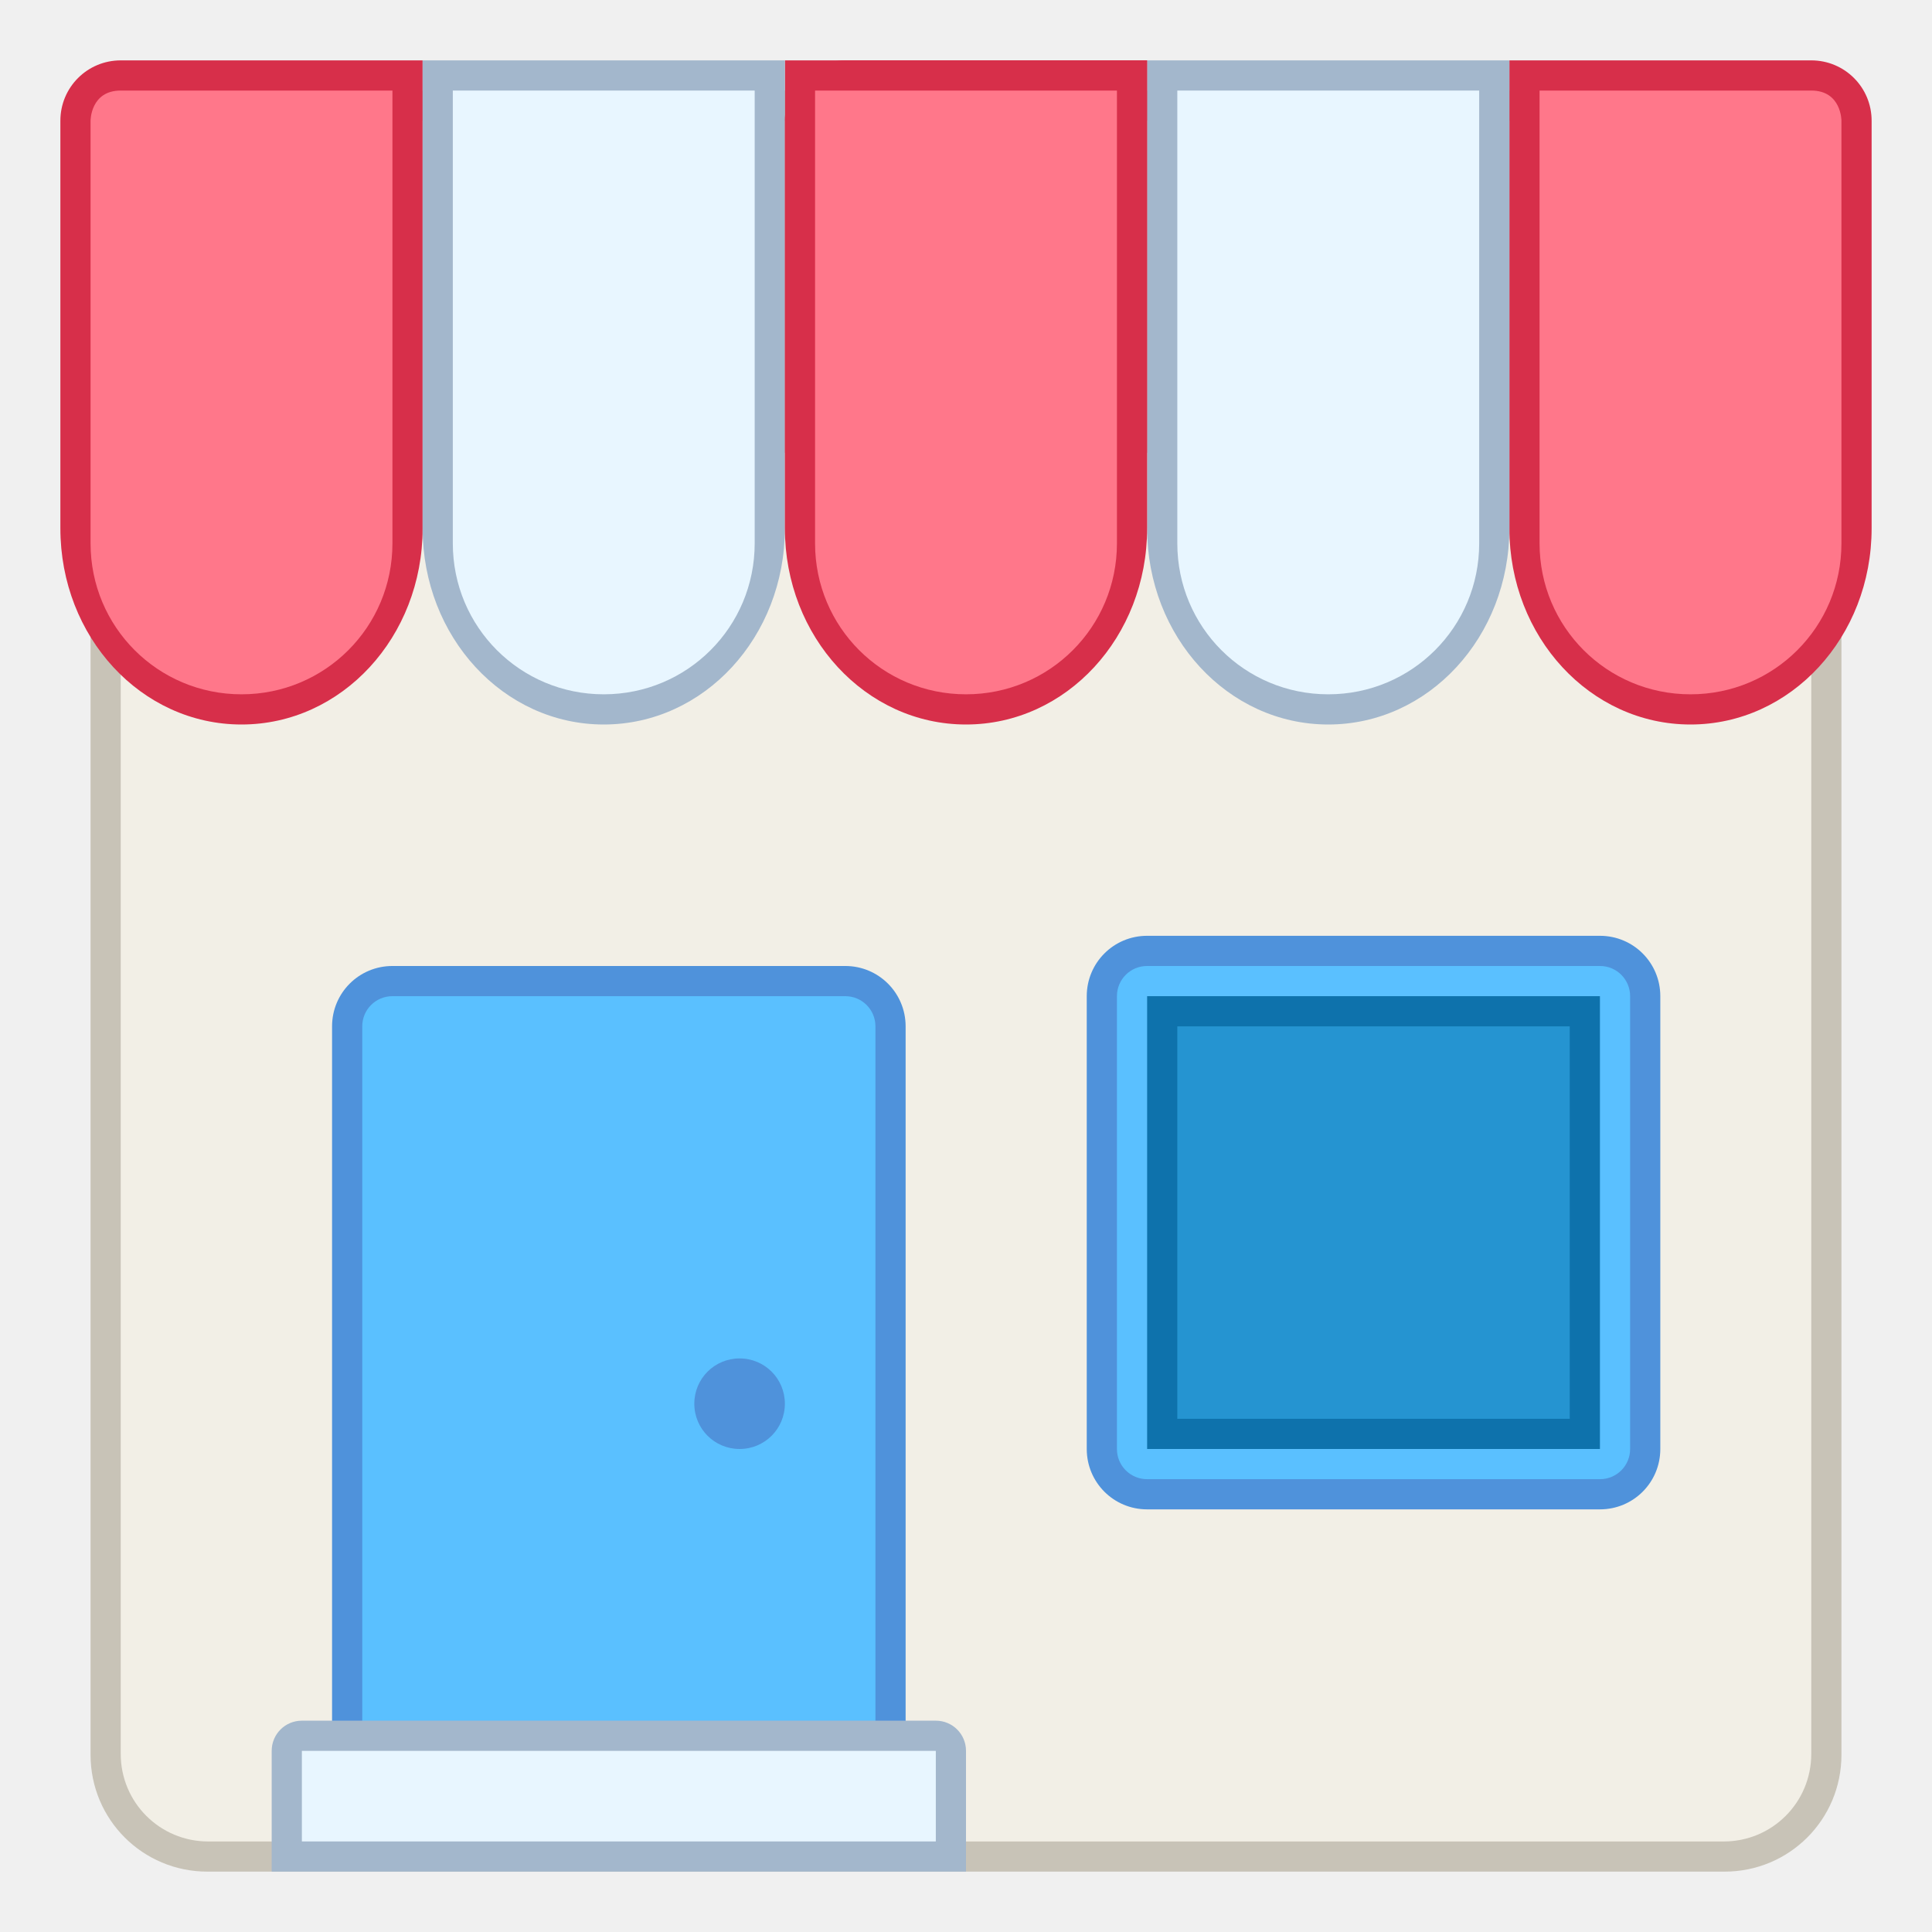
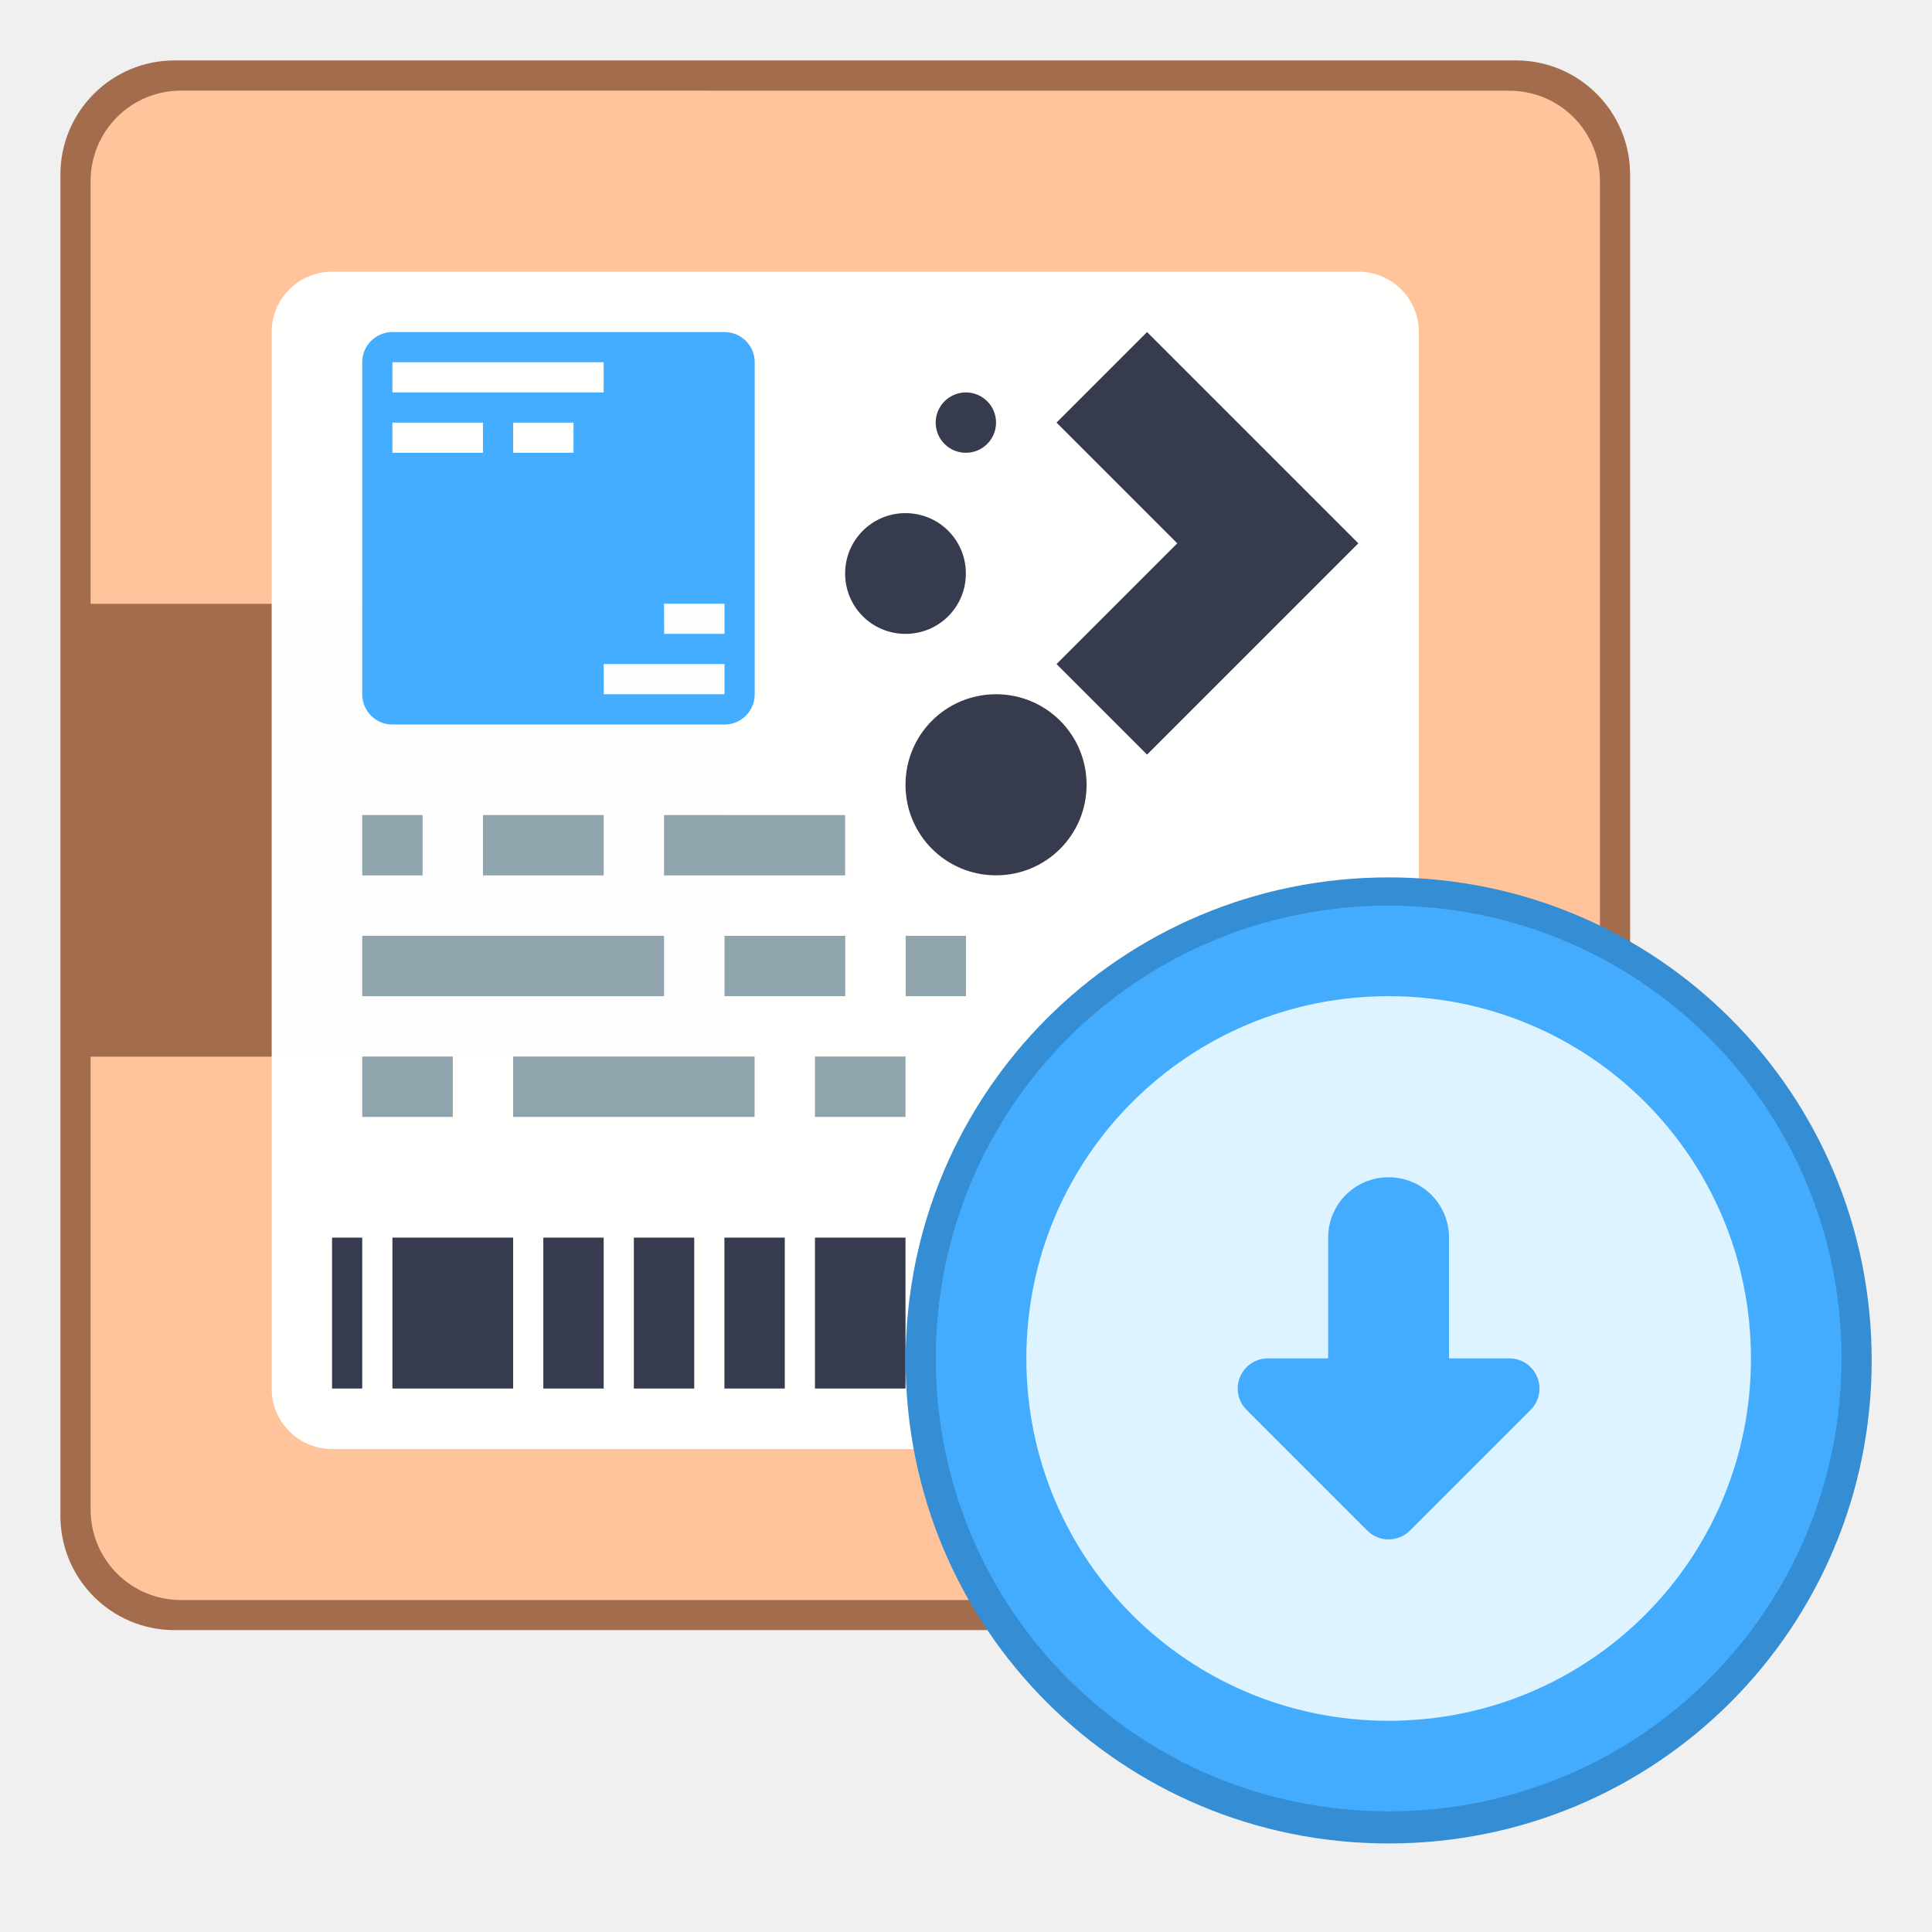
- <svg xmlns="http://www.w3.org/2000/svg" width="64" height="64" viewBox="0 0 64 64" version="1.1" id="svg8">
-   <defs id="defs2" />
+ <svg xmlns="http://www.w3.org/2000/svg" width="64" height="64" viewBox="0 0 64 64" version="1.1" id="svg8" xml:space="preserve">
+   <defs id="defs2">
+     <style id="current-color-scheme" type="text/css">
+       .ColorScheme-Text {
+         color:#122036;
+       }
+       </style>
+     <style id="current-color-scheme-2" type="text/css">
+       .ColorScheme-Text {
+         color:#122036;
+       }
+       </style>
+     <style type="text/css" id="current-color-scheme-60">
+       .ColorScheme-Text {
+         color:#122036;
+       }
+       </style>
+     <style id="current-color-scheme-6" type="text/css">
+       .ColorScheme-Text {
+         color:#122036;
+       }
+       </style>
+     <style id="current-color-scheme-2-6" type="text/css">
+       .ColorScheme-Text {
+         color:#122036;
+       }
+       </style>
+     <style id="current-color-scheme-53" type="text/css">
+       .ColorScheme-Text {
+         color:#122036;
+       }
+       </style>
+     <style id="current-color-scheme-2-5" type="text/css">
+       .ColorScheme-Text {
+         color:#122036;
+       }
+       </style>
+     <style type="text/css" id="current-color-scheme-60-6">
+       .ColorScheme-Text {
+         color:#122036;
+       }
+       </style>
+     <style id="current-color-scheme-6-2" type="text/css">
+       .ColorScheme-Text {
+         color:#122036;
+       }
+       </style>
+     <style id="current-color-scheme-2-6-9" type="text/css">
+       .ColorScheme-Text {
+         color:#122036;
+       }
+       </style>
+     <style type="text/css" id="current-color-scheme-5">
+       .ColorScheme-Text {
+         color:#122036;
+       }
+       </style>
+     <style type="text/css" id="current-color-scheme-2-3">
+       .ColorScheme-Text {
+         color:#122036;
+       }
+       </style>
+     <style id="current-color-scheme-60-5" type="text/css">
+       .ColorScheme-Text {
+         color:#122036;
+       }
+       </style>
+     <style type="text/css" id="current-color-scheme-6-6">
+       .ColorScheme-Text {
+         color:#122036;
+       }
+       </style>
+     <style type="text/css" id="current-color-scheme-2-6-2">
+       .ColorScheme-Text {
+         color:#122036;
+       }
+       </style>
+     <style id="current-color-scheme-8" type="text/css">
+       .ColorScheme-Text {
+         color:#122036;
+       }
+       </style>
+     <style id="current-color-scheme-2-7" type="text/css">
+       .ColorScheme-Text {
+         color:#122036;
+       }
+       </style>
+     <style type="text/css" id="current-color-scheme-60-9">
+       .ColorScheme-Text {
+         color:#122036;
+       }
+       </style>
+     <style id="current-color-scheme-6-20" type="text/css">
+       .ColorScheme-Text {
+         color:#122036;
+       }
+       </style>
+     <style id="current-color-scheme-2-6-23" type="text/css">
+       .ColorScheme-Text {
+         color:#122036;
+       }
+       </style>
+     <style type="text/css" id="current-color-scheme-5-7">
+       .ColorScheme-Text {
+         color:#122036;
+       }
+       </style>
+     <style type="text/css" id="current-color-scheme-2-3-5">
+       .ColorScheme-Text {
+         color:#122036;
+       }
+       </style>
+     <style id="current-color-scheme-60-5-9" type="text/css">
+       .ColorScheme-Text {
+         color:#122036;
+       }
+       </style>
+     <style type="text/css" id="current-color-scheme-6-6-2">
+       .ColorScheme-Text {
+         color:#122036;
+       }
+       </style>
+     <style type="text/css" id="current-color-scheme-2-6-2-2">
+       .ColorScheme-Text {
+         color:#122036;
+       }
+       </style>
+     <style id="current-color-scheme-47" type="text/css">
+       .ColorScheme-Text {
+         color:#122036;
+       }
+       </style>
+     <style id="current-color-scheme-2-8" type="text/css">
+       .ColorScheme-Text {
+         color:#122036;
+       }
+       </style>
+     <style type="text/css" id="current-color-scheme-60-4">
+       .ColorScheme-Text {
+         color:#122036;
+       }
+       </style>
+     <style id="current-color-scheme-6-5" type="text/css">
+       .ColorScheme-Text {
+         color:#122036;
+       }
+       </style>
+     <style id="current-color-scheme-2-6-0" type="text/css">
+       .ColorScheme-Text {
+         color:#122036;
+       }
+       </style>
+     <style id="current-color-scheme-09" type="text/css">
+       .ColorScheme-Text {
+         color:#122036;
+       }
+       </style>
+     <style id="current-color-scheme-2-3-3" type="text/css">
+       .ColorScheme-Text {
+         color:#122036;
+       }
+       </style>
+     <style type="text/css" id="current-color-scheme-60-6-6">
+       .ColorScheme-Text {
+         color:#122036;
+       }
+       </style>
+     <style id="current-color-scheme-6-0" type="text/css">
+       .ColorScheme-Text {
+         color:#122036;
+       }
+       </style>
+     <style id="current-color-scheme-2-6-6" type="text/css">
+       .ColorScheme-Text {
+         color:#122036;
+       }
+       </style>
+     <style type="text/css" id="current-color-scheme-4">
+       .ColorScheme-Text {
+         color:#122036;
+       }
+       </style>
+     <style id="current-color-scheme-5-10" type="text/css">
+       .ColorScheme-Text {
+         color:#122036;
+       }
+       </style>
+     <style id="current-color-scheme-53-6" type="text/css">
+       .ColorScheme-Text {
+         color:#122036;
+       }
+       </style>
+     <style id="current-color-scheme-535" type="text/css">
+       .ColorScheme-Text {
+         color:#122036;
+       }
+       </style>
+     <style type="text/css" id="current-color-scheme-5-6">
+       .ColorScheme-Text {
+         color:#122036;
+       }
+       </style>
+     <style id="current-color-scheme-6-7" type="text/css">
+       .ColorScheme-Text {
+         color:#122036;
+       }
+       </style>
+     <style type="text/css" id="current-color-scheme-53-2">
+       .ColorScheme-Text {
+         color:#122036;
+       }
+       </style>
+     <style id="current-color-scheme-5-7-3" type="text/css">
+       .ColorScheme-Text {
+         color:#122036;
+       }
+       </style>
+     <style id="current-color-scheme-2-4" type="text/css">
+       .ColorScheme-Text {
+         color:#122036;
+       }
+       </style>
+     <style id="current-color-scheme-1" type="text/css">
+       .ColorScheme-Text {
+         color:#122036;
+       }
+       </style>
+     <style type="text/css" id="current-color-scheme-10">
+       .ColorScheme-Text {
+         color:#122036;
+       }
+       </style>
+     <style id="current-color-scheme-0" type="text/css">
+       .ColorScheme-Text {
+         color:#122036;
+       }
+       </style>
+     <style type="text/css" id="current-color-scheme-29">
+       .ColorScheme-Text {
+         color:#122036;
+       }
+       </style>
+     <style id="current-color-scheme-5-1" type="text/css">
+       .ColorScheme-Text {
+         color:#122036;
+       }
+       </style>
+     <style type="text/css" id="current-color-scheme-70">
+       .ColorScheme-Text {
+         color:#122036;
+       }
+       </style>
+     <style id="current-color-scheme-5-9" type="text/css">
+       .ColorScheme-Text {
+         color:#122036;
+       }
+       </style>
+     <style id="current-color-scheme-2-2" type="text/css">
+       .ColorScheme-Text {
+         color:#122036;
+       }
+       </style>
+     <style id="current-color-scheme-1-7" type="text/css">
+       .ColorScheme-Text {
+         color:#122036;
+       }
+       </style>
+     <style type="text/css" id="current-color-scheme-10-0">
+       .ColorScheme-Text {
+         color:#122036;
+       }
+       </style>
+     <style id="current-color-scheme-0-9" type="text/css">
+       .ColorScheme-Text {
+         color:#122036;
+       }
+       </style>
+     <style id="current-color-scheme-26" type="text/css">
+       .ColorScheme-Text {
+         color:#122036;
+       }
+       </style>
+     <style id="current-color-scheme-7" type="text/css">
+       .ColorScheme-Text {
+         color:#122036;
+       }
+       </style>
+   </defs>
  <g id="layer1" transform="translate(0,-250.65)">
-     <g id="g5550" transform="translate(32,-10.21429)">
-       <g id="layer1-31" transform="matrix(0.9677419,0,0,0.9677419,-24.22581,16.46107)">
-         <g transform="matrix(1.466667,0,0,1.466667,-0.4666673,-147.37)" id="layer1-6-21" />
-         <g transform="matrix(-1.466667,0,0,1.466667,49.46667,-147.37)" id="layer1-6-2" />
-         <g transform="matrix(1.466667,0,0,-1.466667,-0.4666673,729.67)" id="layer1-6-27" />
-         <g transform="matrix(-1.466667,0,0,-1.466667,49.46667,729.67)" id="layer1-6-2-3" />
-         <g id="layer1-5" transform="translate(-6.966667,2.96666)">
-           <path style="opacity:1;vector-effect:none;fill:#c8c3b7;fill-opacity:1;stroke:none;stroke-width:2.289;stroke-linecap:round;stroke-linejoin:round;stroke-miterlimit:4;stroke-dasharray:none;stroke-dashoffset:0;stroke-opacity:1" d="M 6.033,252.683 H 57.967 c 2.216,0 4,1.784 4,4 v 52.967 c 0,2.216 -1.784,4 -4,4 H 6.033 c -2.216,0 -4,-1.784 -4,-4 v -52.967 c 0,-2.216 1.784,-4 4,-4 z" id="rect863" />
-           <path style="opacity:1;vector-effect:none;fill:#f2efe6;fill-opacity:1;stroke:none;stroke-width:2.213;stroke-linecap:round;stroke-linejoin:round;stroke-miterlimit:4;stroke-dasharray:none;stroke-dashoffset:0;stroke-opacity:1" d="M 6.063,253.717 H 57.937 c 1.66,0 2.997,1.337 2.997,2.997 v 52.907 c 0,1.66 -1.337,2.997 -2.997,2.997 H 6.063 c -1.66,0 -2.997,-1.337 -2.997,-2.997 v -52.907 c 0,-1.66 1.337,-2.997 2.997,-2.997 z" id="rect863-9" />
-         </g>
+     <g id="layer1-70" transform="translate(-66,9)">
+       <g id="g831" transform="matrix(4.031496,0,0,4.031496,71.26667,-911.9043)">
+         <rect style="fill:#a36c4c;fill-opacity:1;stroke:none;stroke-width:0.469;stroke-linecap:round;stroke-linejoin:round;stroke-miterlimit:1.8;paint-order:fill markers stroke;stop-color:#000000" id="rect2786" width="12.898" height="12.898" x="-0.81" y="286.632" ry="0.938" />
+         <path id="rect2786-6" style="fill:#ffc49c;fill-opacity:1;stroke:none;stroke-width:0.451;stroke-linecap:round;stroke-linejoin:round;stroke-miterlimit:1.8;paint-order:fill markers stroke;stop-color:#000000" d="m 0.182,286.88 c -0.412,0 -0.744,0.332 -0.744,0.744 v 3.473 H 4.647 v 3.721 h -5.209 v 3.721 c 0,0.412 0.332,0.744 0.744,0.744 H 11.096 c 0.412,0 0.744,-0.332 0.744,-0.744 v -10.914 c 0,-0.412 -0.332,-0.744 -0.744,-0.744 z" />
+         <rect ry="0.496" y="288.368" x="0.926" height="9.674" width="9.426" id="rect4106-6" style="opacity:0.99;fill:#ffffff;fill-opacity:1;stroke:none;stroke-width:0.496;stroke-linecap:round;stroke-linejoin:round;stroke-miterlimit:4;stroke-dasharray:none;stroke-dashoffset:0;stroke-opacity:1" />
+         <path id="rect883-2-5-0" d="m 1.422,296.305 v 1.24 h 0.248 v -1.24 z m 0.496,0 v 1.24 h 0.992 v -1.24 z m 1.24,0 v 1.24 h 0.496 v -1.24 z m 0.744,0 v 1.24 h 0.496 v -1.24 z m 0.744,0 v 1.24 h 0.496 v -1.24 z m 0.744,0 v 1.24 h 0.744 v -1.24 z" style="fill:#363c4d;fill-opacity:1;stroke:none;stroke-width:1.488;stroke-linecap:round;stroke-linejoin:round;stroke-miterlimit:4;stroke-dasharray:none;stroke-dashoffset:0;stroke-opacity:1;paint-order:stroke markers fill" />
+         <path id="rect4139-6" style="opacity:0.99;fill:#44acff;fill-opacity:1;stroke:none;stroke-width:0.496;stroke-linecap:round;stroke-linejoin:round;stroke-miterlimit:4;stroke-dasharray:none;stroke-dashoffset:0;stroke-opacity:1" d="m 1.918,288.864 c -0.137,0 -0.248,0.111 -0.248,0.248 v 2.729 c 0,0.137 0.111,0.248 0.248,0.248 H 4.647 c 0.137,0 0.248,-0.111 0.248,-0.248 v -2.729 c 0,-0.137 -0.111,-0.248 -0.248,-0.248 z m 0,0.248 h 1.736 v 0.248 H 1.918 Z m 0,0.496 h 0.744 v 0.248 H 1.918 Z m 0.992,0 h 0.496 v 0.248 H 2.91 Z m 1.24,1.488 H 4.647 v 0.248 H 4.151 Z m -0.496,0.496 H 4.647 v 0.248 H 3.655 Z" />
+         <path id="rect1001-1" d="m 1.67,292.833 v 0.496 h 0.496 v -0.496 z m 0.992,0 v 0.496 h 0.992 v -0.496 z m 1.488,0 v 0.496 l 1.488,1e-5 v -0.496 z m -2.48,0.992 v 0.496 h 2.48 v -0.496 z m 2.977,0 v 0.496 h 0.992 v -0.496 z m 1.488,0 v 0.496 h 0.496 v -0.496 z m -4.465,0.992 v 0.496 H 2.414 v -0.496 z m 1.24,0 v 0.496 h 1.984 v -0.496 z m 2.48,0 v 0.496 h 0.744 v -0.496 z" style="fill:#90a4ae;fill-opacity:1;stroke:none;stroke-width:0.496;stroke-linecap:round;stroke-linejoin:round;stroke-miterlimit:4;stroke-dasharray:none;stroke-dashoffset:0;stroke-opacity:1" />
+         <path id="rect4308-6-5" style="fill:#363c4d;fill-opacity:1;stroke-width:0.11" d="m 8.119,288.864 -0.744,0.744 0.992,0.992 -0.992,0.992 0.744,0.744 1.736,-1.736 z m -1.495,0.496 c -0.134,0.004 -0.242,0.113 -0.242,0.248 0,0.137 0.111,0.248 0.248,0.248 0.137,0 0.248,-0.111 0.248,-0.248 0,-0.137 -0.111,-0.248 -0.248,-0.248 -0.002,0 -0.004,-4e-5 -0.006,0 z m -0.503,0.992 c -0.269,0.007 -0.483,0.226 -0.483,0.496 0,0.275 0.221,0.496 0.496,0.496 0.275,0 0.496,-0.221 0.496,-0.496 0,-0.275 -0.221,-0.496 -0.496,-0.496 -0.004,0 -0.009,-1.2e-4 -0.013,0 z m 0.757,1.488 c -0.412,0 -0.744,0.332 -0.744,0.744 0,0.412 0.332,0.744 0.744,0.744 0.412,0 0.744,-0.332 0.744,-0.744 0,-0.412 -0.332,-0.744 -0.744,-0.744 z" />
+         <path id="rect903-0" d="m 10.104,293.345 c 2.199,0 3.969,1.77 3.969,3.969 0,2.199 -1.77,3.969 -3.969,3.969 -2.199,0 -3.969,-1.77 -3.969,-3.969 0,-2.199 1.77,-3.969 3.969,-3.969 z" style="opacity:1;fill:#358dd3;fill-opacity:1;stroke:none;stroke-width:0.523;stroke-linecap:round;stroke-linejoin:round;stroke-miterlimit:4;stroke-dasharray:none;stroke-opacity:1" />
+         <path id="rect903-2-3" d="m 10.104,293.577 c 2.061,0 3.721,1.659 3.721,3.721 0,2.061 -1.659,3.721 -3.721,3.721 -2.061,0 -3.721,-1.659 -3.721,-3.721 0,-2.061 1.659,-3.721 3.721,-3.721 z" style="opacity:1;fill:#44acff;fill-opacity:1;stroke:none;stroke-width:0.49;stroke-linecap:round;stroke-linejoin:round;stroke-miterlimit:4;stroke-dasharray:none;stroke-opacity:1" />
+         <path id="rect5344" d="m 10.104,294.321 c -1.649,0 -2.977,1.328 -2.977,2.977 0,1.649 1.328,2.977 2.977,2.977 1.649,0 2.977,-1.328 2.977,-2.977 0,-1.649 -1.328,-2.977 -2.977,-2.977 z m 0,1.488 c 0.275,0 0.496,0.221 0.496,0.496 v 0.992 h 0.496 a 0.248,0.248 0 0 1 0.175,0.423 l -0.992,0.992 a 0.248,0.248 0 0 1 -0.351,0 l -0.992,-0.992 a 0.248,0.248 0 0 1 0.175,-0.423 h 0.496 v -0.992 c 0,-0.275 0.221,-0.496 0.496,-0.496 z" style="fill:#ddf3ff;fill-opacity:1;stroke:none;stroke-width:0.45;stroke-linecap:round;stroke-linejoin:round;stroke-miterlimit:4;stroke-dasharray:none;stroke-opacity:1" />
      </g>
-       <path id="rect4305" d="m -19,292.864 h 15 c 1.108,0 2,0.892 2,2 v 23 c 0,1.108 -0.892,2 -2,2 h -15 c -1.108,0 -2,-0.892 -2,-2 v -23 c 0,-1.108 0.892,-2 2,-2 z" style="opacity:1;vector-effect:none;fill:#4f92db;fill-opacity:1;stroke:none;stroke-width:10;stroke-linecap:round;stroke-linejoin:round;stroke-miterlimit:4;stroke-dasharray:none;stroke-dashoffset:0;stroke-opacity:1" />
-       <path id="rect4307" d="m -19,293.864 h 15 c 0.554,0 1,0.446 1,1 v 23 c 0,0.554 -0.446,1 -1,1 h -15 c -0.554,0 -1,-0.446 -1,-1 v -23 c 0,-0.554 0.446,-1 1,-1 z" style="opacity:1;vector-effect:none;fill:#5ac0ff;fill-opacity:1;stroke:none;stroke-width:10;stroke-linecap:round;stroke-linejoin:round;stroke-miterlimit:4;stroke-dasharray:none;stroke-dashoffset:0;stroke-opacity:1" />
-       <path id="rect4290" d="m -22,317.864 c -0.554,0 -1,0.446 -1,1 v 1 2 1 h 1 21 1 v -1 -2 -1 c 0,-0.554 -0.446,-1 -1,-1 z" style="opacity:1;vector-effect:none;fill:#a3b7cc;fill-opacity:1;stroke:none;stroke-width:10;stroke-linecap:round;stroke-linejoin:round;stroke-miterlimit:4;stroke-dasharray:none;stroke-dashoffset:0;stroke-opacity:1" />
-       <path id="rect4223" d="m 6,291.864 h 15 c 1.108,0 2,0.892 2,2 v 15 c 0,1.108 -0.892,2 -2,2 H 6 c -1.108,0 -2,-0.892 -2,-2 v -15 c 0,-1.108 0.892,-2 2,-2 z" style="opacity:1;vector-effect:none;fill:#4f92db;fill-opacity:1;stroke:none;stroke-width:10;stroke-linecap:round;stroke-linejoin:round;stroke-miterlimit:4;stroke-dasharray:none;stroke-dashoffset:0;stroke-opacity:1" />
-       <path id="rect4223-2" d="m 6,292.864 h 15 c 0.554,0 1,0.446 1,1 v 15 c 0,0.554 -0.446,1 -1,1 H 6 c -0.554,0 -1,-0.446 -1,-1 v -15 c 0,-0.554 0.446,-1 1,-1 z" style="opacity:1;vector-effect:none;fill:#5ac0ff;fill-opacity:1;stroke:none;stroke-width:10;stroke-linecap:round;stroke-linejoin:round;stroke-miterlimit:4;stroke-dasharray:none;stroke-dashoffset:0;stroke-opacity:1" />
-       <path id="rect4295" d="m -22,318.864 h 21 v 3 h -21 z" style="opacity:1;vector-effect:none;fill:#e8f6ff;fill-opacity:1;stroke:none;stroke-width:10;stroke-linecap:round;stroke-linejoin:round;stroke-miterlimit:4;stroke-dasharray:none;stroke-dashoffset:0;stroke-opacity:1" />
-       <path id="rect4270" d="m 6,293.864 h 15 v 15 H 6 Z" style="opacity:1;vector-effect:none;fill:#0e72ac;fill-opacity:1;stroke:none;stroke-width:10;stroke-linecap:round;stroke-linejoin:round;stroke-miterlimit:4;stroke-dasharray:none;stroke-dashoffset:0;stroke-opacity:1" />
-       <path id="rect4272" d="M 7,294.864 H 20 V 307.864 H 7 Z" style="opacity:1;vector-effect:none;fill:#2594d1;fill-opacity:1;stroke:none;stroke-width:10;stroke-linecap:round;stroke-linejoin:round;stroke-miterlimit:4;stroke-dasharray:none;stroke-dashoffset:0;stroke-opacity:1" />
-       <path id="rect4334" d="m -7.5,305.864 c 0.831,0 1.5,0.669 1.5,1.5 0,0.831 -0.669,1.5 -1.5,1.5 -0.831,0 -1.5,-0.669 -1.5,-1.5 0,-0.831 0.669,-1.5 1.5,-1.5 z" style="opacity:1;vector-effect:none;fill:#4f92db;fill-opacity:1;stroke:none;stroke-width:10;stroke-linecap:round;stroke-linejoin:round;stroke-miterlimit:4;stroke-dasharray:none;stroke-dashoffset:0;stroke-opacity:1" />
-       <g transform="translate(-33,10.21429)" id="g4557">
-         <path id="rect4368" transform="translate(1,250.65)" d="M 4,2 C 2.892,2 2,2.892 2,4 v 5 8.5 c 0,3.601 2.676,6.5 6,6.5 3.324,0 6,-2.899 6,-6.5 V 13 8.5 2 H 8 7 Z M 26,2 V 15 H 38 V 2 Z m 24,0 v 6.5 4.5 4.5 c 0,3.601 2.676,6.5 6,6.5 3.324,0 6,-2.899 6,-6.5 V 9 4 C 62,2.892 61.108,2 60,2 h -3 -1 z" style="opacity:1;vector-effect:none;fill:#d72f4a;fill-opacity:1;stroke:none;stroke-width:10;stroke-linecap:round;stroke-linejoin:round;stroke-miterlimit:4;stroke-dasharray:none;stroke-dashoffset:0;stroke-opacity:1" />
-         <path id="rect4368-5" transform="translate(1,250.65)" d="m 14,2 v 2 5 4 4.5 c 0,3.601 2.676,6.5 6,6.5 3.324,0 6,-2.899 6,-6.5 V 13 8.5 2 Z m 24,0 v 2 5 6 2.5 c 0,3.601 2.676,6.5 6,6.5 3.324,0 6,-2.899 6,-6.5 V 15 13 8.5 2 H 40 Z" style="opacity:1;vector-effect:none;fill:#a3b7cc;fill-opacity:1;stroke:none;stroke-width:10;stroke-linecap:round;stroke-linejoin:round;stroke-miterlimit:4;stroke-dasharray:none;stroke-dashoffset:0;stroke-opacity:1" />
-         <path style="opacity:1;vector-effect:none;fill:#d72f4a;fill-opacity:1;stroke:none;stroke-width:10;stroke-linecap:round;stroke-linejoin:round;stroke-miterlimit:4;stroke-dasharray:none;stroke-dashoffset:0;stroke-opacity:1" d="m 29,252.65 c -1.108,0 -2,0.892 -2,2 v 5 8.5 c 0,3.601 2.676,6.5 6,6.5 3.324,0 6,-2.899 6,-6.5 v -4.5 -4.5 -6.5 h -6 -1 z" id="rect4368-0" />
-       </g>
-       <path id="rect4618" d="m -17,263.864 v 5 6 4 c 0,2.77 2.23,5 5,5 2.77,0 5,-2.23 5,-5 v -4 -6 -5 h -5 z" style="opacity:1;vector-effect:none;fill:#e8f6ff;fill-opacity:1;stroke:none;stroke-width:10;stroke-linecap:round;stroke-linejoin:round;stroke-miterlimit:4;stroke-dasharray:none;stroke-dashoffset:0;stroke-opacity:1" />
-       <path id="rect4618-7" d="m -5,263.864 v 5 6 4 c 0,2.77 2.23,5 5,5 2.77,0 5,-2.23 5,-5 v -4 -6 -5 H 0 Z" style="opacity:1;vector-effect:none;fill:#ff778a;fill-opacity:1;stroke:none;stroke-width:10;stroke-linecap:round;stroke-linejoin:round;stroke-miterlimit:4;stroke-dasharray:none;stroke-dashoffset:0;stroke-opacity:1" />
-       <path id="rect4618-6" d="m 7,263.864 v 5 6 4 c 0,2.77 2.23,5 5,5 2.77,0 5,-2.23 5,-5 v -4 -6 -5 h -5 z" style="opacity:1;vector-effect:none;fill:#e8f6ff;fill-opacity:1;stroke:none;stroke-width:10;stroke-linecap:round;stroke-linejoin:round;stroke-miterlimit:4;stroke-dasharray:none;stroke-dashoffset:0;stroke-opacity:1" />
-       <path id="rect4618-8" d="m 19,263.864 v 5 6 4 c 0,2.77 2.23,5 5,5 2.77,0 5,-2.23 5,-5 v -4 -6 -4 c 0,0 0.004,-1 -1,-1 h -4 z" style="opacity:1;vector-effect:none;fill:#ff778a;fill-opacity:1;stroke:none;stroke-width:10;stroke-linecap:round;stroke-linejoin:round;stroke-miterlimit:4;stroke-dasharray:none;stroke-dashoffset:0;stroke-opacity:1" />
-       <path id="rect4618-8-1" d="m -19,263.864 v 5 6 4 c 0,2.77 -2.23,5 -5,5 -2.77,0 -5,-2.23 -5,-5 v -4 -6 -4 c 0,0 -0.004,-1 1,-1 h 4 z" style="opacity:1;vector-effect:none;fill:#ff778a;fill-opacity:1;stroke:none;stroke-width:10;stroke-linecap:round;stroke-linejoin:round;stroke-miterlimit:4;stroke-dasharray:none;stroke-dashoffset:0;stroke-opacity:1" />
    </g>
  </g>
</svg>
